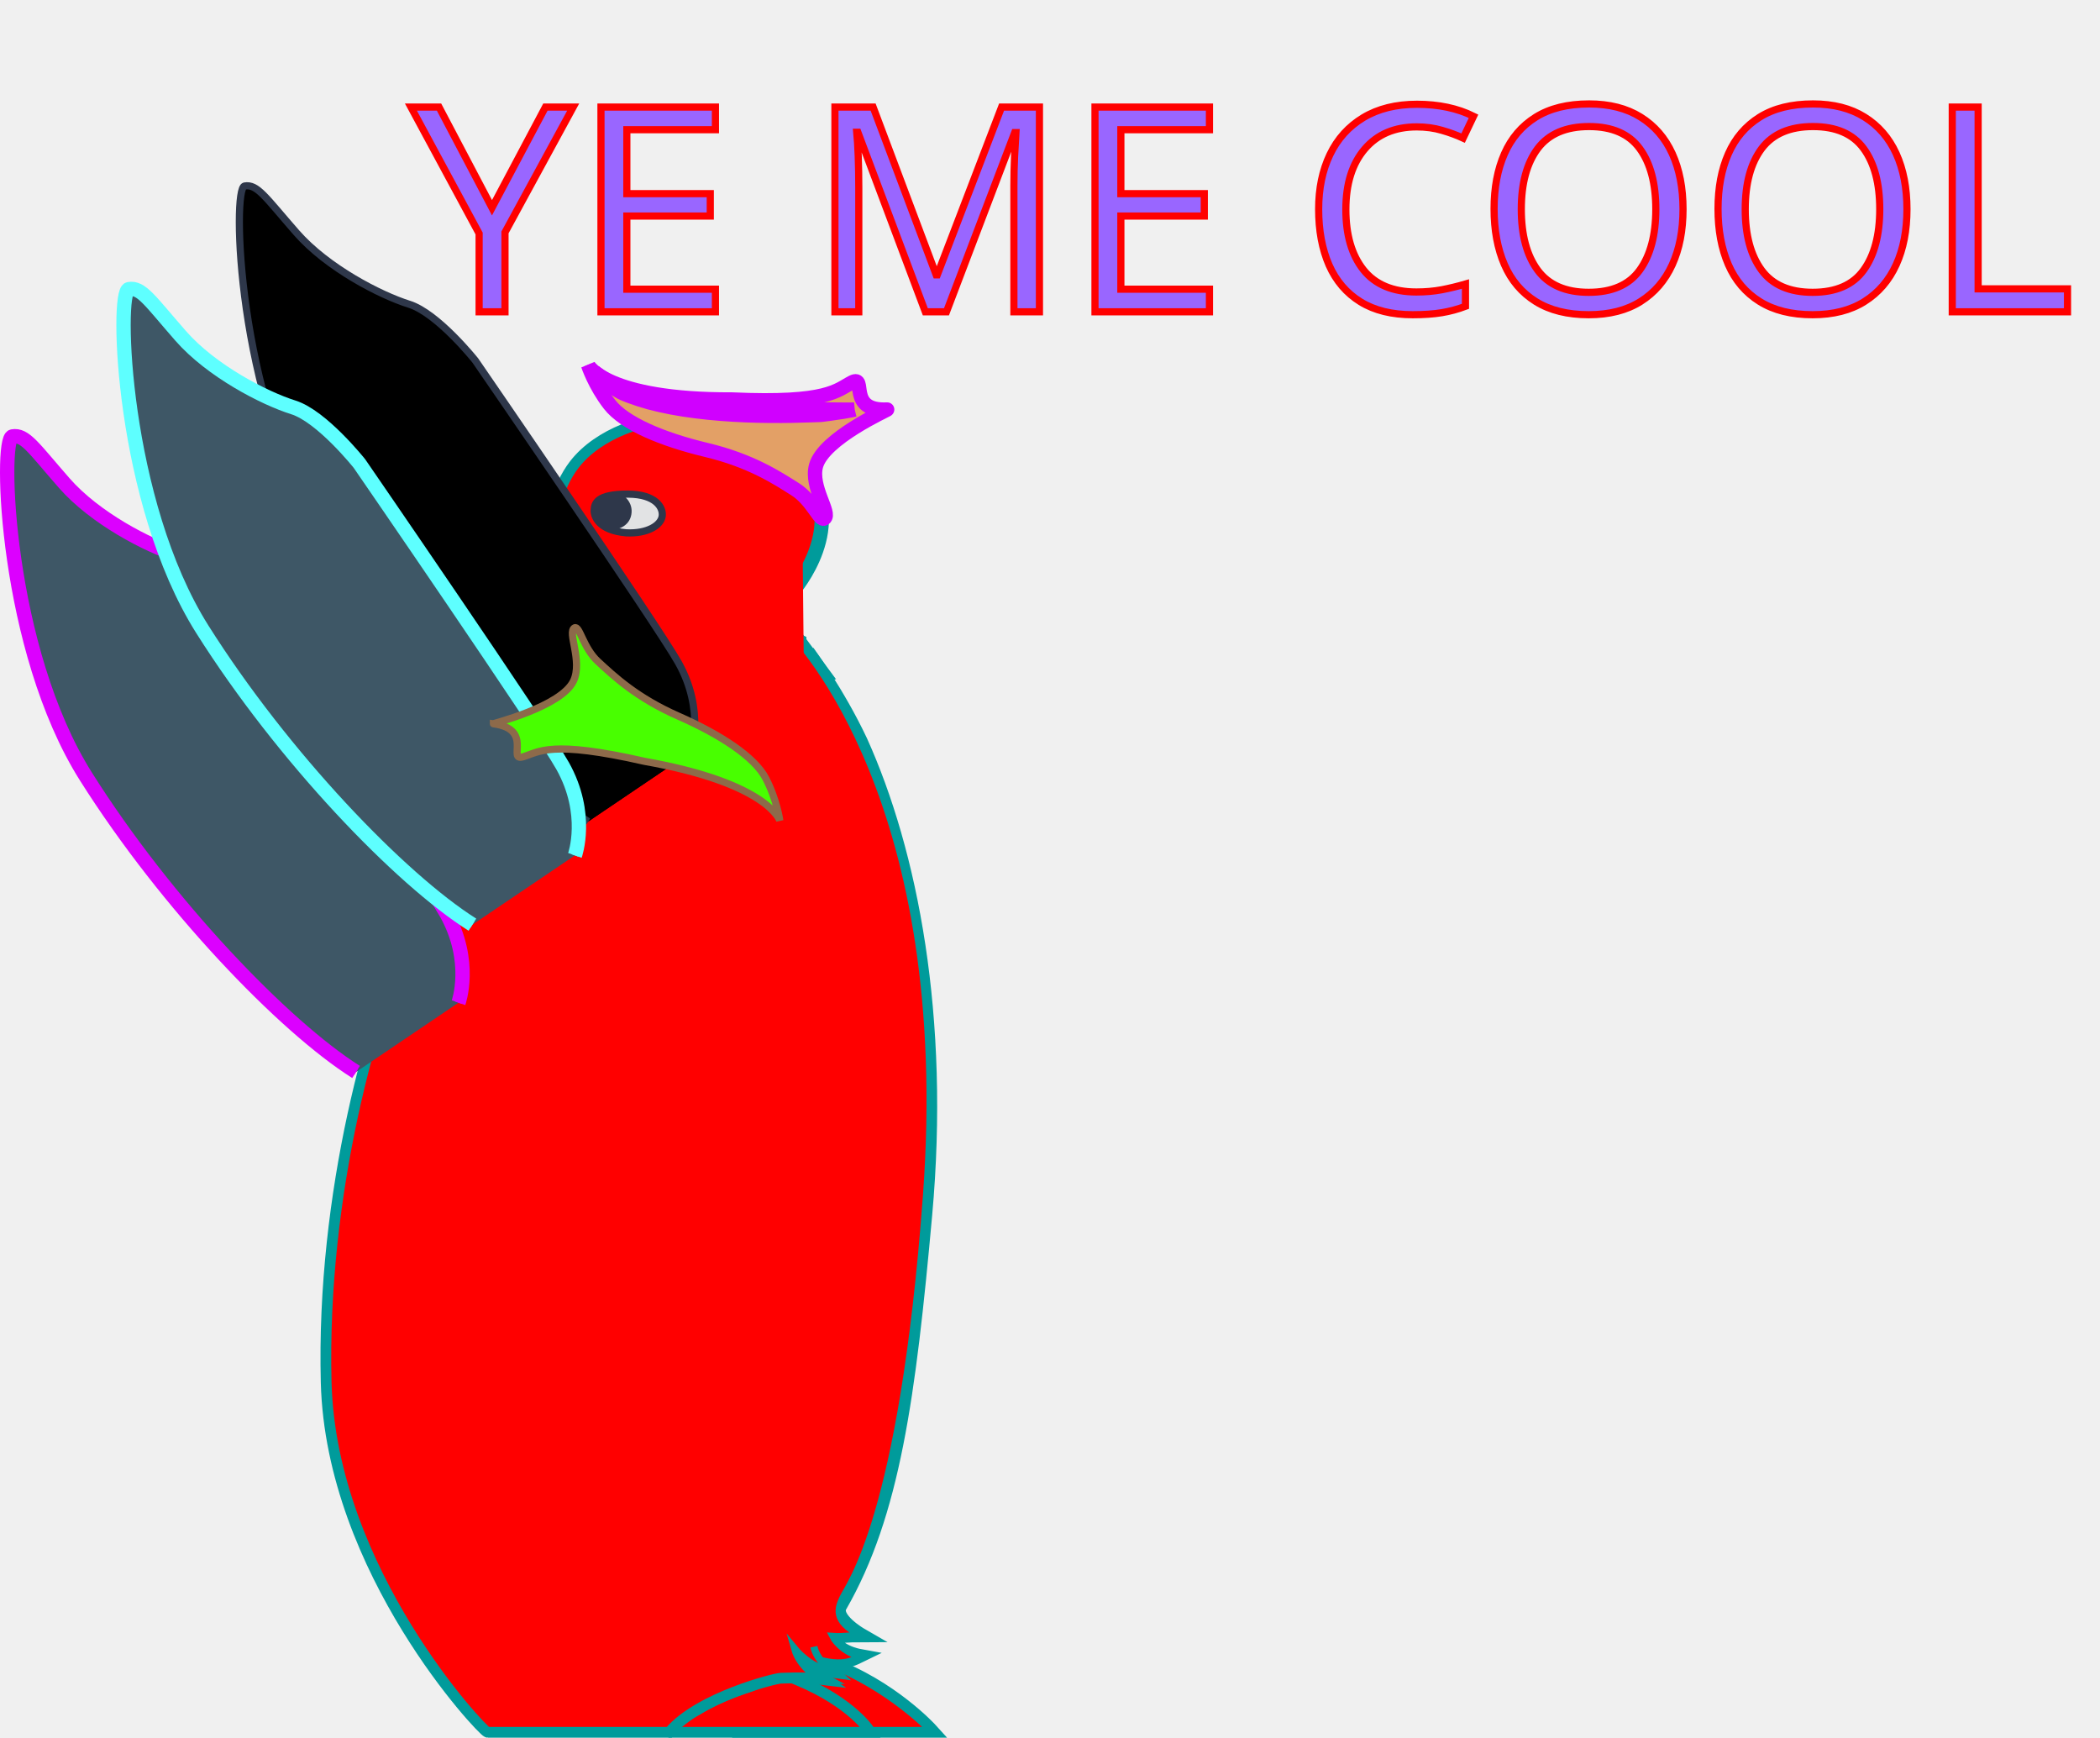
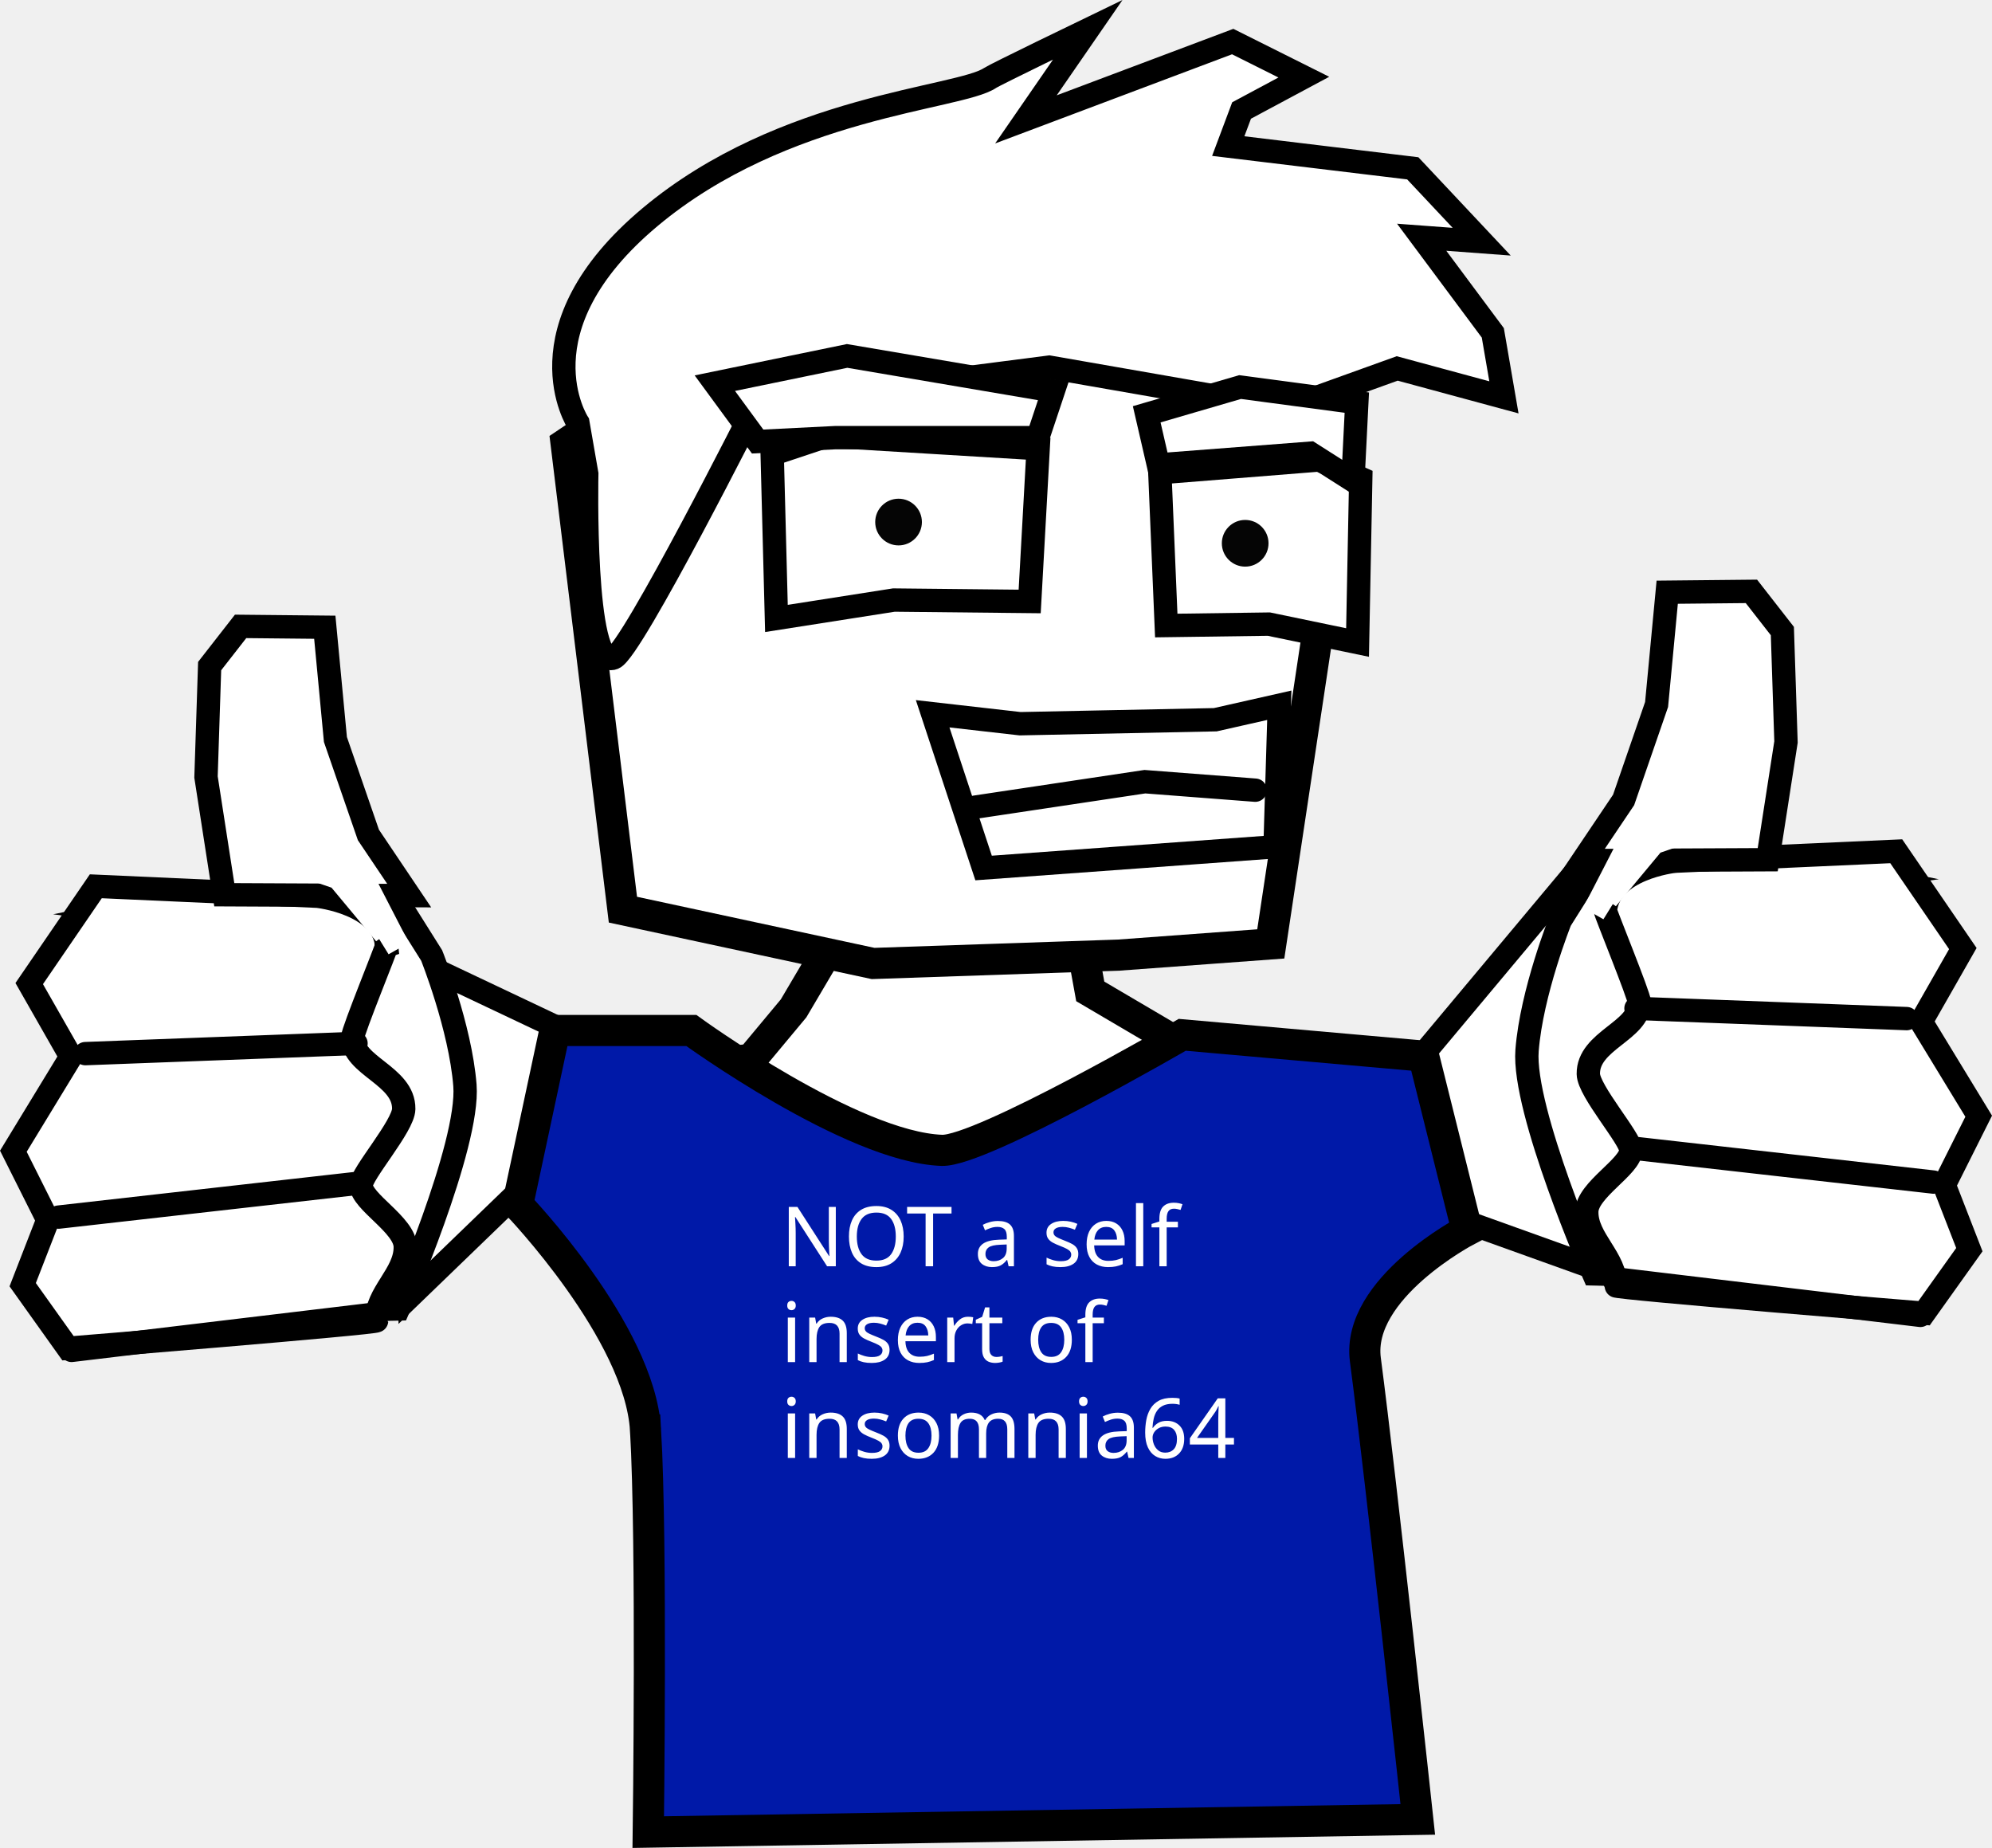
- <svg xmlns="http://www.w3.org/2000/svg" version="1.1" width="146.489" height="121.211" viewBox="0,0,146.489,121.211">
-   <g transform="translate(-217.5456,-108.3473)">
+ <svg xmlns="http://www.w3.org/2000/svg" version="1.1" width="127.995" height="118.723" viewBox="0,0,127.995,118.723">
+   <g transform="translate(-173.7697,-109.9587)">
    <g stroke-miterlimit="10">
-       <g fill="#ff0000" stroke="#009b9b">
-         <path d="M268.621,229.058c2.677,-6.578 6.802,-4.618 6.802,-4.618c4.303,1.56 7.062,4.618 7.062,4.618h-13.864" fill-rule="nonzero" stroke-width="1" />
-         <path d="M275.173,224.347c4.303,1.56 7.312,4.711 7.312,4.711h-14.125" fill-rule="evenodd" stroke-width="0.5" />
-         <path d="M264.173,229.058c3.083,-3.142 8.124,-3.728 8.124,-3.728c4.303,1.56 5.74,3.728 5.74,3.728h-13.864" fill-rule="nonzero" stroke-width="1" />
-         <path d="M272.298,225.33c4.303,1.56 5.74,3.728 5.74,3.728h-14.125" fill-rule="evenodd" stroke-width="0.5" />
-         <path d="M273.475,141.08c3.438,3.802 -0.562,8.421 -0.562,8.421c0,0 -1.405,2.796 0.386,3.599c0.025,13.378 -0.625,41.138 -0.625,41.605c0,0.67 1.5,27.986 1.645,28.509c0.241,0.868 1.105,1.655 1.105,1.655c-1.354,-0.168 -2.438,-1.488 -2.438,-1.488c0.334,1.173 1.521,1.948 1.521,1.948c-1.021,-0.123 -2.042,-0.045 -2.501,-0.042c-0.416,0.002 -5.75,1.34 -7.833,3.771h-12.584c-0.25,0 -10.833,-11.144 -11.166,-24.299c-0.334,-13.155 3.263,-25.828 6,-31.706c3.178,-6.825 8.489,-19.775 8.864,-21.315c0.375,-1.539 0.014,-7.8 2.421,-10.911c1.672,-2.162 4.944,-3.204 7.111,-3.204c2.167,0 6.747,1.345 8.656,3.456" fill-rule="nonzero" stroke-width="1" />
-         <path d="M273.88,153.827c0,0 2.095,2.843 3.689,6.231c3.5,7.75 5.75,19.251 4.504,33.014c-1.149,12.694 -2.233,20.841 -5.942,27.302c-0.508,0.886 1.46,2.022 1.46,2.022c-0.834,0 -1.94,0.102 -1.94,0.102c0.083,1.048 1.815,1.364 1.815,1.364c-2.396,1.173 -3.104,-0.491 -3.104,-0.491c0.396,0.974 0.955,1.479 0.955,1.479c-0.667,0.042 -2.329,-1.469 -2.329,-1.469c0,1.131 1.521,1.948 1.521,1.948c-9.906,0.064 -14.584,-12.024 -13.834,-15.459c0.75,-3.435 7.667,-36.7 8.112,-44.073c0.445,-7.374 5.095,-11.971 5.095,-11.971" fill-rule="nonzero" stroke-width="1" />
-         <path d="M268.955,163.709c0.334,-9.307 4.343,-10.609 4.343,-10.609l1.661,2.243c-3.154,0.409 -6.008,8.479 -6.005,8.366" fill-rule="nonzero" stroke-width="1" />
-         <path d="M272.465,150.716c0,0 -0.45,0.986 0.125,1.592c0.716,0.754 11.617,11.953 9.584,39.465c-1.667,22.539 -5.406,27.115 -5.827,28.042c-0.28,0.617 -0.767,1.577 1.243,2.582c0,0 -1.24,0.155 -1.94,0.103c0,0 0.471,0.945 1.815,1.364c0,0 -0.666,0.907 -2.916,0.237" fill-rule="evenodd" stroke-width="0.5" />
-         <path d="M274.319,223.214c0.188,0.881 1.104,1.655 1.104,1.655c-1.354,-0.168 -2.438,-1.488 -2.438,-1.488c0.334,1.173 1.521,1.948 1.521,1.948c-1.021,-0.123 -2.042,-0.045 -2.5,-0.042c-0.416,0.002 -5.75,1.34 -7.833,3.771h-12.583c-0.25,0 -10.834,-11.144 -11.167,-24.299c-0.333,-13.155 3.264,-25.828 6,-31.706c3.178,-6.825 8.489,-19.775 8.864,-21.315c0.375,-1.539 0.015,-7.8 2.421,-10.911c1.673,-2.162 4.944,-3.204 7.111,-3.204c2.167,0 6.823,1.278 8.657,3.456" fill-rule="evenodd" stroke-width="0.5" />
-       </g>
-       <g stroke="#d000ff">
-         <path d="M279.431,136.914c0.099,-0.005 -4.45,2.007 -4.965,3.938c-0.394,1.477 1.063,3.292 0.588,3.656c-0.316,0.243 -0.825,-1.263 -2.033,-2.028c-1.293,-0.819 -3.102,-2.005 -6.201,-2.747c-3.099,-0.742 -5.724,-1.849 -6.756,-3.18c-1.033,-1.331 -1.493,-2.733 -1.493,-2.733c0,0 1.24,2.425 10.035,2.393c6.72,0.304 7.327,-0.658 8.384,-1.198c1.057,-0.539 -0.396,2.034 2.443,1.899" fill="#e3a066" fill-rule="nonzero" stroke-width="1" />
-         <path d="M277.17,136.916c0,0 -0.288,0.07 -0.794,0.151c-0.254,0.037 -0.563,0.083 -0.917,0.135c-0.178,0.024 -0.367,0.049 -0.566,0.075c-0.2,0.024 -0.411,0.015 -0.63,0.029c-1.757,0.068 -4.106,0.091 -6.448,-0.097c-1.171,-0.093 -2.339,-0.236 -3.424,-0.441c-0.543,-0.102 -1.064,-0.225 -1.555,-0.353c-0.49,-0.137 -0.948,-0.285 -1.365,-0.441c-0.204,-0.09 -0.41,-0.151 -0.59,-0.248c-0.176,-0.103 -0.343,-0.201 -0.5,-0.292c-0.303,-0.204 -0.564,-0.38 -0.759,-0.555c-0.206,-0.158 -0.339,-0.315 -0.436,-0.413c-0.095,-0.1 -0.146,-0.153 -0.146,-0.153c0,0 0.06,0.043 0.171,0.124c0.111,0.081 0.269,0.203 0.492,0.327c0.212,0.139 0.492,0.27 0.809,0.419c0.327,0.132 0.696,0.268 1.093,0.439c0.404,0.152 0.85,0.296 1.329,0.429c0.481,0.125 0.992,0.246 1.526,0.346c1.069,0.202 2.224,0.343 3.384,0.435c2.321,0.187 4.657,0.164 6.404,0.096c0.436,-0.035 0.837,-0.026 1.194,-0.015c0.356,0.003 0.667,0.005 0.923,0.008c0.256,0 0.458,-0 0.595,-0c0.135,-0 0.21,-0.007 0.21,-0.007" fill="#8d6a4a" fill-rule="nonzero" stroke-width="1" />
-         <path d="M279.431,136.914c0.099,-0.005 -4.45,2.007 -4.965,3.938c-0.394,1.477 1.063,3.292 0.588,3.656c-0.316,0.243 -0.825,-1.263 -2.033,-2.028c-1.293,-0.819 -3.102,-2.005 -6.201,-2.747c-3.099,-0.742 -5.724,-1.849 -6.756,-3.18c-1.033,-1.331 -1.493,-2.733 -1.493,-2.733c0,0 1.24,2.425 10.035,2.393c6.72,0.304 7.327,-0.658 8.384,-1.198c1.057,-0.539 -0.396,2.034 2.443,1.899z" fill="none" fill-rule="evenodd" stroke-width="0.5" />
-       </g>
-       <g>
-         <path d="M263.74,144.381c-0.082,0.659 -1.04,1.25 -2.508,1.177c-1.952,-0.17 -2.249,-1.162 -2.24,-1.554c0.012,-0.476 0.146,-1.162 2.381,-1.147c1.908,0.013 2.441,0.932 2.367,1.524" fill="#e2e3e4" fill-rule="nonzero" stroke="none" stroke-width="1" />
-         <path d="M260.984,142.875c0,0 0.762,0.476 0.6,1.371c-0.162,0.892 -1.08,1.083 -1.426,1.049c-0.345,-0.033 -0.621,-0.331 -0.621,-0.331c0,0 -0.736,-0.563 -0.545,-1.174c0.192,-0.612 1.12,-0.879 1.12,-0.879c0,0 0.747,-0.099 0.87,-0.035" fill="#2e374a" fill-rule="nonzero" stroke="none" stroke-width="1" />
-         <path d="M263.74,144.338c-0.082,0.659 -1.04,1.25 -2.508,1.177c-1.952,-0.17 -2.249,-1.162 -2.24,-1.554c0.012,-0.476 0.146,-1.162 2.381,-1.147c1.908,0.013 2.441,0.932 2.367,1.524z" fill="none" fill-rule="evenodd" stroke="#2e374a" stroke-width="0.5" />
-       </g>
-       <g fill="#000000">
-         <path d="M258.579,165.653c-5.03,-3.175 -13.218,-11.692 -18.838,-20.599c-5.62,-8.907 -6.025,-23.57 -5.137,-23.731c0.888,-0.161 1.467,0.794 3.622,3.256c2.155,2.462 5.854,4.361 7.855,4.988c2.001,0.627 4.619,3.924 4.619,3.924c0,0 12.708,18.47 14.173,21.088c1.887,3.372 0.854,6.242 0.854,6.242" fill-rule="nonzero" stroke="none" stroke-width="1" />
-         <path d="M258.579,165.653c-5.03,-3.175 -13.218,-11.692 -18.838,-20.599c-5.62,-8.907 -6.025,-23.57 -5.137,-23.731c0.888,-0.161 1.467,0.794 3.622,3.256c2.155,2.462 5.854,4.361 7.855,4.988c2.001,0.627 4.619,3.924 4.619,3.924c0,0 12.708,18.47 14.173,21.088c1.887,3.372 0.854,6.242 0.854,6.242" fill-rule="evenodd" stroke="#2e374a" stroke-width="0.5" />
-       </g>
-       <g stroke="#dc00ff">
-         <path d="M242.383,183.122c-5.03,-3.175 -13.218,-11.692 -18.838,-20.599c-5.62,-8.907 -6.025,-23.57 -5.137,-23.731c0.888,-0.161 1.467,0.794 3.622,3.256c2.155,2.462 5.854,4.361 7.855,4.988c2.001,0.627 4.619,3.924 4.619,3.924c0,0 12.708,18.47 14.173,21.088c1.887,3.372 0.854,6.242 0.854,6.242" fill="#3e5766" fill-rule="nonzero" stroke-width="1" />
-         <path d="M242.383,183.122c-5.03,-3.175 -13.218,-11.692 -18.838,-20.599c-5.62,-8.907 -6.025,-23.57 -5.137,-23.731c0.888,-0.161 1.467,0.794 3.622,3.256c2.155,2.462 5.854,4.361 7.855,4.988c2.001,0.627 4.619,3.924 4.619,3.924c0,0 12.708,18.47 14.173,21.088c1.887,3.372 0.854,6.242 0.854,6.242" fill="none" fill-rule="evenodd" stroke-width="0.5" />
-       </g>
-       <g stroke="#5effff">
-         <path d="M250.5,172.848c-5.03,-3.175 -13.218,-11.692 -18.838,-20.599c-5.62,-8.907 -6.025,-23.57 -5.137,-23.731c0.888,-0.161 1.467,0.794 3.622,3.256c2.155,2.462 5.854,4.361 7.855,4.988c2.001,0.627 4.619,3.924 4.619,3.924c0,0 12.708,18.47 14.173,21.088c1.887,3.372 0.854,6.242 0.854,6.242" fill="#3e5766" fill-rule="nonzero" stroke-width="1" />
-         <path d="M250.5,172.848c-5.03,-3.175 -13.218,-11.692 -18.838,-20.599c-5.62,-8.907 -6.025,-23.57 -5.137,-23.731c0.888,-0.161 1.467,0.794 3.622,3.256c2.155,2.462 5.854,4.361 7.855,4.988c2.001,0.627 4.619,3.924 4.619,3.924c0,0 12.708,18.47 14.173,21.088c1.887,3.372 0.854,6.242 0.854,6.242" fill="none" fill-rule="evenodd" stroke-width="0.5" />
-       </g>
-       <text transform="translate(246.2095,130.0973) scale(0.5,0.5)" font-size="40" xml:space="preserve" fill="#9966ff" fill-rule="nonzero" stroke="#ff0000" stroke-width="1" font-family="Sans Serif" font-weight="normal" text-anchor="start">
-         <tspan x="0" dy="0">YE ME COOL</tspan>
+       <path d="M267.375,188.25l-2,-10.75l10.25,-12.25l1.5,26.5z" fill="#ffffff" stroke="#000000" stroke-width="1.5" stroke-linecap="round" />
+       <path d="M200.125,171.5l9.5,4.5l-2.25,10.25l-7.25,7z" fill="#ffffff" stroke="#000000" stroke-width="1.5" stroke-linecap="round" />
+       <path d="M218.952,178.374l3.086,-0.363l2.723,-3.268l6.536,-11.075l11.075,1.997l1.452,7.988l6.173,3.631l-4.902,14.343l-19.063,-0.363z" fill="#ffffff" stroke="#000000" stroke-width="2" stroke-linecap="round" />
+       <path d="M215.248,201.827c-0.37,-6.306 -8.218,-14.471 -8.218,-14.471l2.392,-11.19h8.772c0,0 10.308,7.496 16.094,7.699c2.509,0.088 15.446,-7.423 15.446,-7.423l15.511,1.37l2.791,11.19c0,0 -7.139,3.722 -6.535,8.313c1.024,7.79 3.368,29.535 3.368,29.535l-49.446,0.816c0,0 0.247,-18.656 -0.174,-25.839z" fill="#0019a8" stroke="#000000" stroke-width="2" stroke-linecap="round" />
+       <path d="M222.98,129.82l14.745,-1.067l20.946,9.031l0.145,10.306l-3.393,22.512l-9.77,0.719l-15.783,0.538l-16.075,-3.457l-3.651,-29.948z" fill="#ffffff" stroke="#000000" stroke-width="2" stroke-linecap="round" />
+       <path d="M239.315,156.455l12.542,-0.256l4.113,-0.929l-0.273,9.091l-18.727,1.364l-3.273,-9.909z" fill="none" stroke="#000000" stroke-width="1.5" stroke-linecap="round" />
+       <path d="M236.425,161.816l10.909,-1.636l7.091,0.545" fill="none" stroke="#000000" stroke-width="1.5" stroke-linecap="round" />
+       <path d="M223.386,139.147l3.545,-1.182l13.545,0.818l-0.545,9.818l-8.727,-0.091l-7.545,1.182z" fill="#ffffff" stroke="#000000" stroke-width="1.5" stroke-linecap="round" />
+       <path d="M260.998,151.238l-5.699,-1.182l-6.592,0.091l-0.412,-9.818l10.231,-0.818l2.678,1.182z" fill="#ffffff" stroke="#000000" stroke-width="1.5" stroke-linecap="round" />
+       <path d="M230.006,143.499c0,-0.828 0.672,-1.5 1.5,-1.5c0.828,0 1.5,0.672 1.5,1.5c0,0.828 -0.672,1.5 -1.5,1.5c-0.828,0 -1.5,-0.672 -1.5,-1.5z" fill="#050505" stroke="none" stroke-width="0.5" stroke-linecap="butt" />
+       <path d="M252.278,144.863c0,-0.828 0.672,-1.5 1.5,-1.5c0.828,0 1.5,0.672 1.5,1.5c0,0.828 -0.672,1.5 -1.5,1.5c-0.828,0 -1.5,-0.672 -1.5,-1.5z" fill="#050505" stroke="none" stroke-width="0.5" stroke-linecap="butt" />
+       <path d="M241.186,133.546l-18.857,2.429c0,0 -7.949,15.773 -9.134,16.256c-1.994,0.813 -1.723,-11.827 -1.723,-11.827l-0.571,-3.286c0,0 -3.939,-6.036 4.643,-13.214c8.582,-7.178 19.862,-7.598 21.837,-8.934c0.326,-0.221 6.284,-3.1 6.284,-3.1l-3.975,5.759l13.286,-5l4.571,2.286l-4,2.143l-0.857,2.286l11.857,1.429l4.429,4.714l-3.857,-0.286l4.571,6.143l0.714,4.143l-6.857,-1.857l-7.143,2.571z" fill="#ffffff" stroke="#000000" stroke-width="1.5" stroke-linecap="round" />
+       <path d="M181.627,168.571l6.238,-1.251l11.003,-0.171l2.638,4.196c0,0 1.845,4.606 2.138,8.343c0.303,3.862 -4.282,14.365 -4.282,14.365l-16.804,0.403l0.054,-25.745z" fill="#ffffff" stroke="#000000" stroke-width="1.5" stroke-linecap="round" />
+       <path d="M198.614,170.721c0.011,0.119 -2.169,5.446 -2.18,5.87c-0.048,1.855 3.309,2.457 3.277,4.617c-0.016,1.097 -2.739,4.177 -2.734,4.893c0.007,1.065 2.803,2.542 2.833,3.947c0.038,1.759 -1.892,2.999 -1.841,4.767c0.004,0.152 -19.83,1.763 -19.83,1.763l-2.911,-4.082l1.615,-4.156l-2.215,-4.419l3.699,-6.072l-2.68,-4.698l4.279,-6.252l14.256,0.641c0,0 4.193,0.453 4.435,3.18z" fill="#ffffff" stroke="#000000" stroke-width="1.5" stroke-linecap="round" />
+       <path d="M197.566,194.419l-19.196,2.298" fill="none" stroke="#000000" stroke-width="1.5" stroke-linecap="round" />
+       <path d="M177.538,188.153l19.459,-2.199" fill="none" stroke="#000000" stroke-width="1.5" stroke-linecap="round" />
+       <path d="M179.253,177.651l17.392,-0.657" fill="none" stroke="#000000" stroke-width="1.5" stroke-linecap="round" />
+       <path d="M188.181,167.443l-1.174,-7.564l0.233,-7.127l1.989,-2.55l5.41,0.054l0.683,7.213l2.119,6.132l2.622,3.898z" fill="#ffffff" stroke="#000000" stroke-width="1.5" stroke-linecap="round" />
+       <path d="M194.653,163.202l3.86,6.749l-2.998,-3.603l-4.969,-1.711l4.04,-3.056l4.79,9.293l-4.151,-6.71" fill="none" stroke="#ffffff" stroke-width="1.5" stroke-linecap="round" />
+       <path d="M292.922,166.461l0.054,25.745l-16.804,-0.403c0,0 -4.585,-10.503 -4.282,-14.365c0.293,-3.737 2.138,-8.343 2.138,-8.343l2.638,-4.196l11.003,0.171l6.238,1.251z" fill="#ffffff" stroke="#000000" stroke-width="1.5" stroke-linecap="round" />
+       <path d="M281.356,165.29l14.256,-0.641l4.279,6.252l-2.68,4.698l3.699,6.072l-2.215,4.419l1.615,4.156l-2.911,4.082c0,0 -19.835,-1.612 -19.83,-1.763c0.052,-1.768 -1.879,-3.008 -1.841,-4.767c0.03,-1.405 2.826,-2.882 2.833,-3.947c0.005,-0.716 -2.718,-3.797 -2.734,-4.893c-0.032,-2.159 3.324,-2.762 3.277,-4.617c-0.011,-0.424 -2.191,-5.75 -2.18,-5.87c0.242,-2.727 4.435,-3.18 4.435,-3.18z" fill="#ffffff" stroke="#000000" stroke-width="1.5" stroke-linecap="round" />
+       <path d="M297.164,194.467l-19.196,-2.298" fill="none" stroke="#000000" stroke-width="1.5" stroke-linecap="round" />
+       <path d="M278.538,183.704l19.459,2.199" fill="none" stroke="#000000" stroke-width="1.5" stroke-linecap="round" />
+       <path d="M278.889,174.744l17.392,0.657" fill="none" stroke="#000000" stroke-width="1.5" stroke-linecap="round" />
+       <path d="M275.472,165.249l2.622,-3.898l2.119,-6.132l0.683,-7.213l5.41,-0.054l1.989,2.55l0.233,7.127l-1.174,7.564z" fill="#ffffff" stroke="#000000" stroke-width="1.5" stroke-linecap="round" />
+       <path d="M280.31,161.914l-4.151,6.71l4.79,-9.293l4.04,3.056l-4.969,1.711l-2.998,3.603l3.86,-6.749" fill="none" stroke="#ffffff" stroke-width="1.5" stroke-linecap="round" />
+       <text transform="translate(223.9359,191.3121) scale(0.13344,0.13344)" font-size="40" xml:space="preserve" fill="#ffffff" stroke="none" stroke-width="1" stroke-linecap="butt" font-family="Sans Serif" font-weight="normal" text-anchor="start">
+         <tspan x="0" dy="0">NOT a self </tspan>
+         <tspan x="0" dy="46.15px">insert of </tspan>
+         <tspan x="0" dy="46.15px">insomnia64</tspan>
      </text>
-       <g fill="#48ff00">
-         <path d="M251.966,158.836c-0.098,-0.013 4.736,-1.183 5.587,-2.992c0.651,-1.383 -0.46,-3.428 0.072,-3.702c0.355,-0.183 0.587,1.389 1.64,2.357c1.126,1.036 2.696,2.525 5.613,3.807c2.918,1.282 5.304,2.838 6.083,4.331c0.78,1.494 0.983,2.955 0.983,2.955c0,0 -0.789,-2.607 -9.449,-4.14c-6.559,-1.495 -7.327,-0.656 -8.463,-0.313c-1.136,0.342 0.752,-1.932 -2.066,-2.304" fill-rule="nonzero" stroke="none" stroke-width="1" />
-         <path d="M254.191,159.237c0,0 0.295,-0.018 0.809,-0.008c0.257,0.008 0.569,0.019 0.927,0.03c0.179,0.008 0.37,0.017 0.57,0.026c0.201,0.012 0.407,0.058 0.625,0.083c1.741,0.246 4.057,0.641 6.328,1.242c1.136,0.3 2.26,0.649 3.291,1.043c0.516,0.197 1.007,0.41 1.467,0.624c0.457,0.222 0.882,0.449 1.265,0.677c0.184,0.125 0.377,0.221 0.537,0.349c0.155,0.133 0.302,0.259 0.44,0.377c0.262,0.255 0.487,0.475 0.648,0.681c0.175,0.192 0.278,0.37 0.355,0.484c0.075,0.115 0.116,0.177 0.116,0.177c0,0 -0.051,-0.053 -0.146,-0.153c-0.095,-0.099 -0.229,-0.248 -0.426,-0.41c-0.184,-0.174 -0.436,-0.354 -0.721,-0.556c-0.298,-0.188 -0.637,-0.387 -0.997,-0.626c-0.371,-0.221 -0.784,-0.443 -1.232,-0.659c-0.451,-0.209 -0.932,-0.418 -1.44,-0.612c-1.016,-0.389 -2.128,-0.734 -3.253,-1.031c-2.251,-0.597 -4.554,-0.99 -6.284,-1.233c-0.435,-0.044 -0.829,-0.123 -1.178,-0.198c-0.35,-0.067 -0.655,-0.124 -0.907,-0.172c-0.252,-0.046 -0.45,-0.081 -0.586,-0.106c-0.133,-0.024 -0.208,-0.031 -0.208,-0.031" fill-rule="nonzero" stroke="none" stroke-width="1" />
-         <path d="M251.966,158.836c-0.098,-0.013 4.736,-1.183 5.587,-2.992c0.651,-1.383 -0.46,-3.428 0.072,-3.702c0.355,-0.183 0.587,1.389 1.64,2.357c1.126,1.036 2.696,2.525 5.613,3.807c2.918,1.282 5.304,2.838 6.083,4.331c0.78,1.494 0.983,2.955 0.983,2.955c0,0 -0.789,-2.607 -9.449,-4.14c-6.559,-1.495 -7.327,-0.656 -8.463,-0.313c-1.136,0.342 0.752,-1.932 -2.066,-2.304z" fill-rule="evenodd" stroke="#8d6a4a" stroke-width="0.5" />
-       </g>
+       <path d="M240.451,138.076l1,-3l-13.25,-2.25l-8.5,1.75l2.75,3.75l5,-0.25z" fill="#ffffff" stroke="#000000" stroke-width="1.5" stroke-linecap="round" />
+       <path d="M248.201,139.826l-0.75,-3.25l6,-1.75l7.5,1l-0.25,5l-2.75,-1.75z" fill="#ffffff" stroke="#000000" stroke-width="1.5" stroke-linecap="round" />
    </g>
  </g>
</svg>
